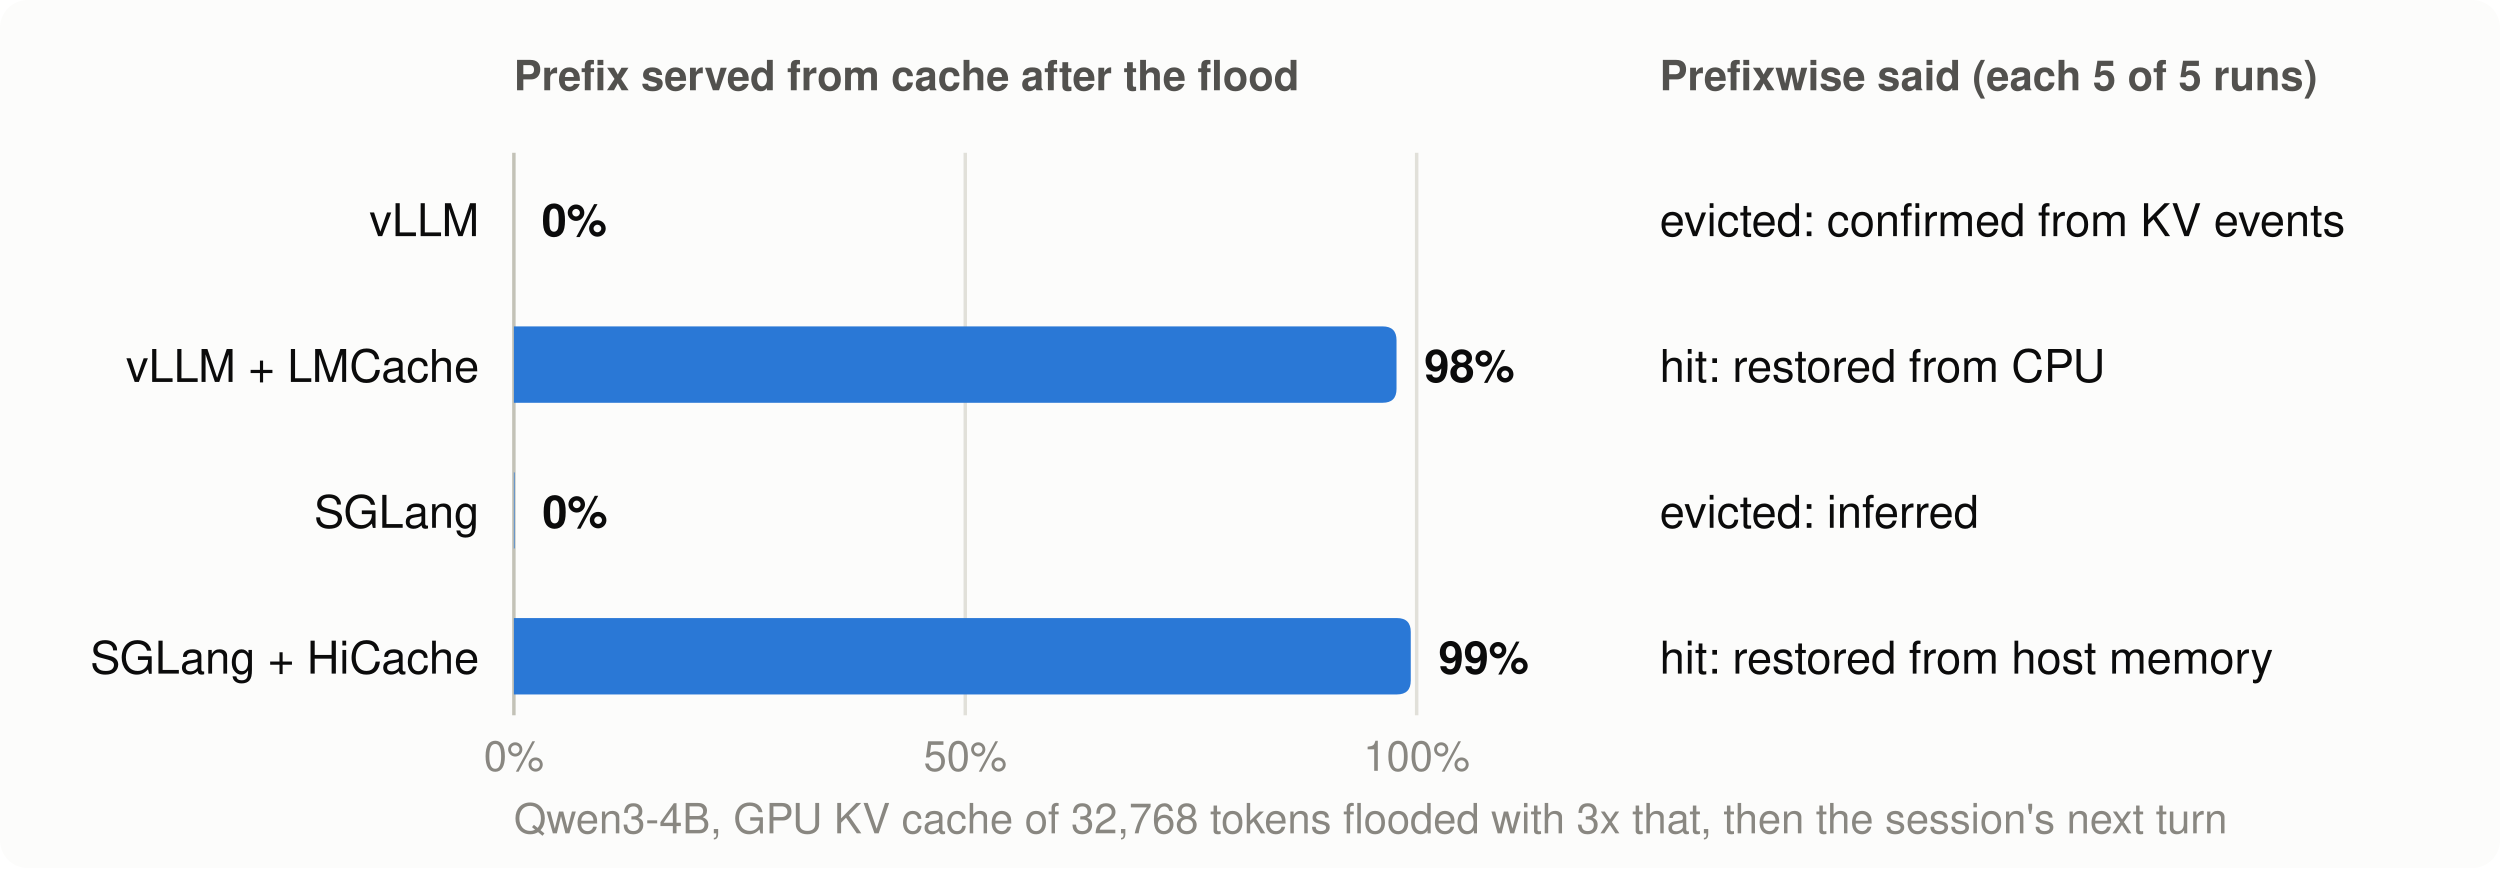
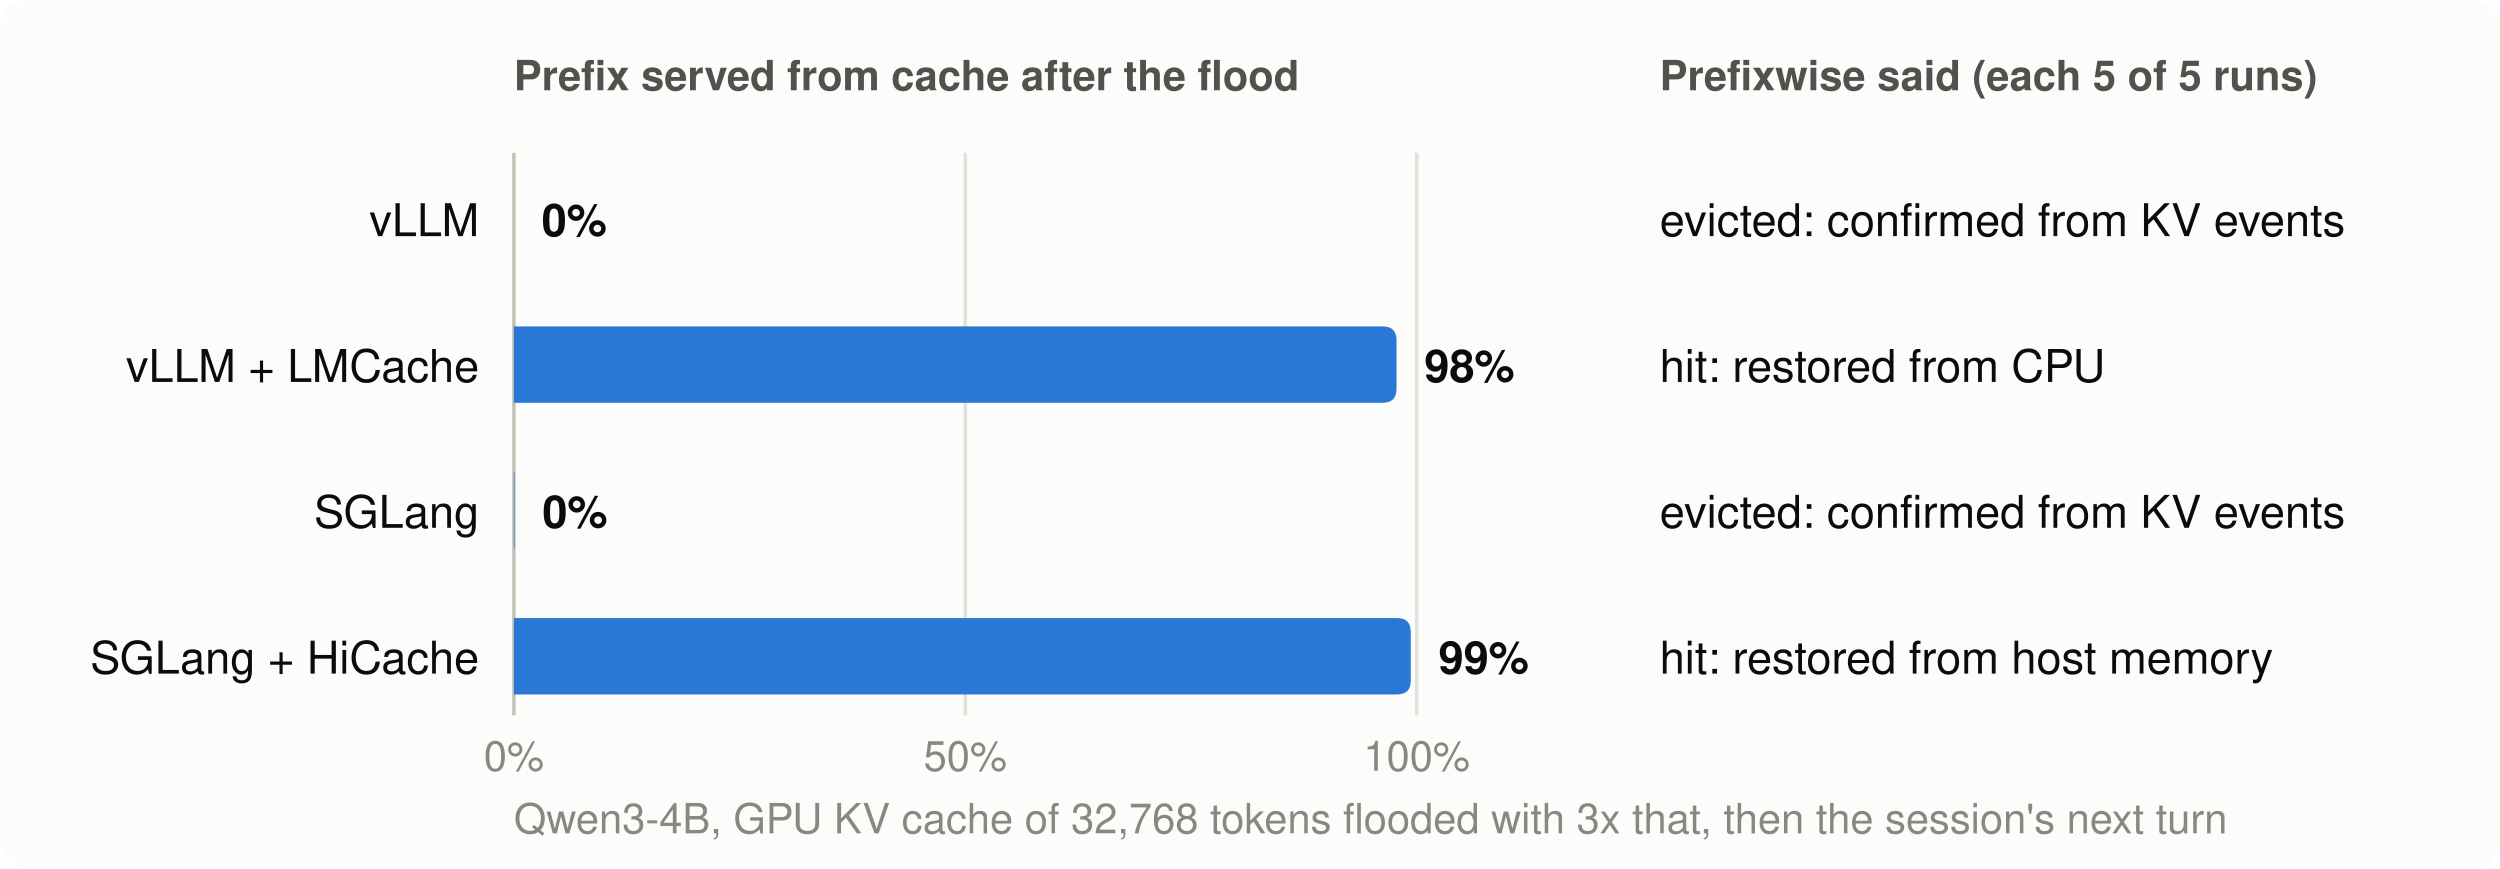
<svg xmlns="http://www.w3.org/2000/svg" width="720" height="250" viewBox="0 0 720 250" role="img" aria-label="Prefix served from cache after a GPU flood, and Prefixwise's verdict, per engine" font-family="system-ui, -apple-system, 'Segoe UI', Helvetica, Arial, sans-serif">
  <rect width="720" height="250" rx="8" fill="#fcfcfb" />
  <text x="148.0" y="26.0" fill="#52514e" font-size="12" text-anchor="start" font-weight="600">Prefix served from cache after the flood</text>
  <text x="478.0" y="26.0" fill="#52514e" font-size="12" text-anchor="start" font-weight="600">Prefixwise said (each 5 of 5 runs)</text>
  <line x1="148.0" x2="148.0" y1="44" y2="206" stroke="#c3c2b7" stroke-width="1" />
  <text x="148.0" y="222.0" fill="#898781" font-size="12" text-anchor="middle" font-weight="400">0%</text>
  <line x1="278.0" x2="278.0" y1="44" y2="206" stroke="#e1e0d9" stroke-width="1" />
  <text x="278.0" y="222.0" fill="#898781" font-size="12" text-anchor="middle" font-weight="400">50%</text>
  <line x1="408.0" x2="408.0" y1="44" y2="206" stroke="#e1e0d9" stroke-width="1" />
  <text x="408.0" y="222.0" fill="#898781" font-size="12" text-anchor="middle" font-weight="400">100%</text>
  <text x="138.0" y="68.0" fill="#0b0b0b" font-size="13" text-anchor="end" font-weight="400">vLLM</text>
  <text x="156.0" y="68.0" fill="#0b0b0b" font-size="13" text-anchor="start" font-weight="600">0%</text>
  <text x="478.0" y="68.0" fill="#0b0b0b" font-size="13" text-anchor="start" font-weight="400">evicted: confirmed from KV events</text>
  <text x="138.0" y="110.0" fill="#0b0b0b" font-size="13" text-anchor="end" font-weight="400">vLLM + LMCache</text>
  <path d="M148.0,94.0 H398.2 Q402.2,94.0 402.2,98.0 V112.0 Q402.2,116.0 398.2,116.0 H148.0 Z" fill="#2a78d6" />
  <text x="410.2" y="110.0" fill="#0b0b0b" font-size="13" text-anchor="start" font-weight="600">98%</text>
  <text x="478.0" y="110.0" fill="#0b0b0b" font-size="13" text-anchor="start" font-weight="400">hit: restored from CPU</text>
  <text x="138.0" y="152.0" fill="#0b0b0b" font-size="13" text-anchor="end" font-weight="400">SGLang</text>
  <path d="M148.0,136.0 H148.0 Q148.2,136.0 148.2,136.2 V157.8 Q148.2,158.0 148.0,158.0 H148.0 Z" fill="#2a78d6" />
  <text x="156.2" y="152.0" fill="#0b0b0b" font-size="13" text-anchor="start" font-weight="600">0%</text>
-   <text x="478.0" y="152.0" fill="#0b0b0b" font-size="13" text-anchor="start" font-weight="400">evicted: inferred</text>
+   <text x="478.0" y="152.0" fill="#0b0b0b" font-size="13" text-anchor="start" font-weight="400">evicted: confirmed from KV events</text>
  <text x="138.0" y="194.0" fill="#0b0b0b" font-size="13" text-anchor="end" font-weight="400">SGLang + HiCache</text>
  <path d="M148.0,178.0 H402.3 Q406.3,178.0 406.3,182.0 V196.0 Q406.3,200.0 402.3,200.0 H148.0 Z" fill="#2a78d6" />
  <text x="414.3" y="194.0" fill="#0b0b0b" font-size="13" text-anchor="start" font-weight="600">99%</text>
  <text x="478.0" y="194.0" fill="#0b0b0b" font-size="13" text-anchor="start" font-weight="400">hit: restored from host memory</text>
  <text x="148.0" y="240.0" fill="#898781" font-size="12" text-anchor="start" font-weight="400">Qwen3-4B, GPU KV cache of 32,768 tokens flooded with 3x that, then the session's next turn</text>
</svg>
